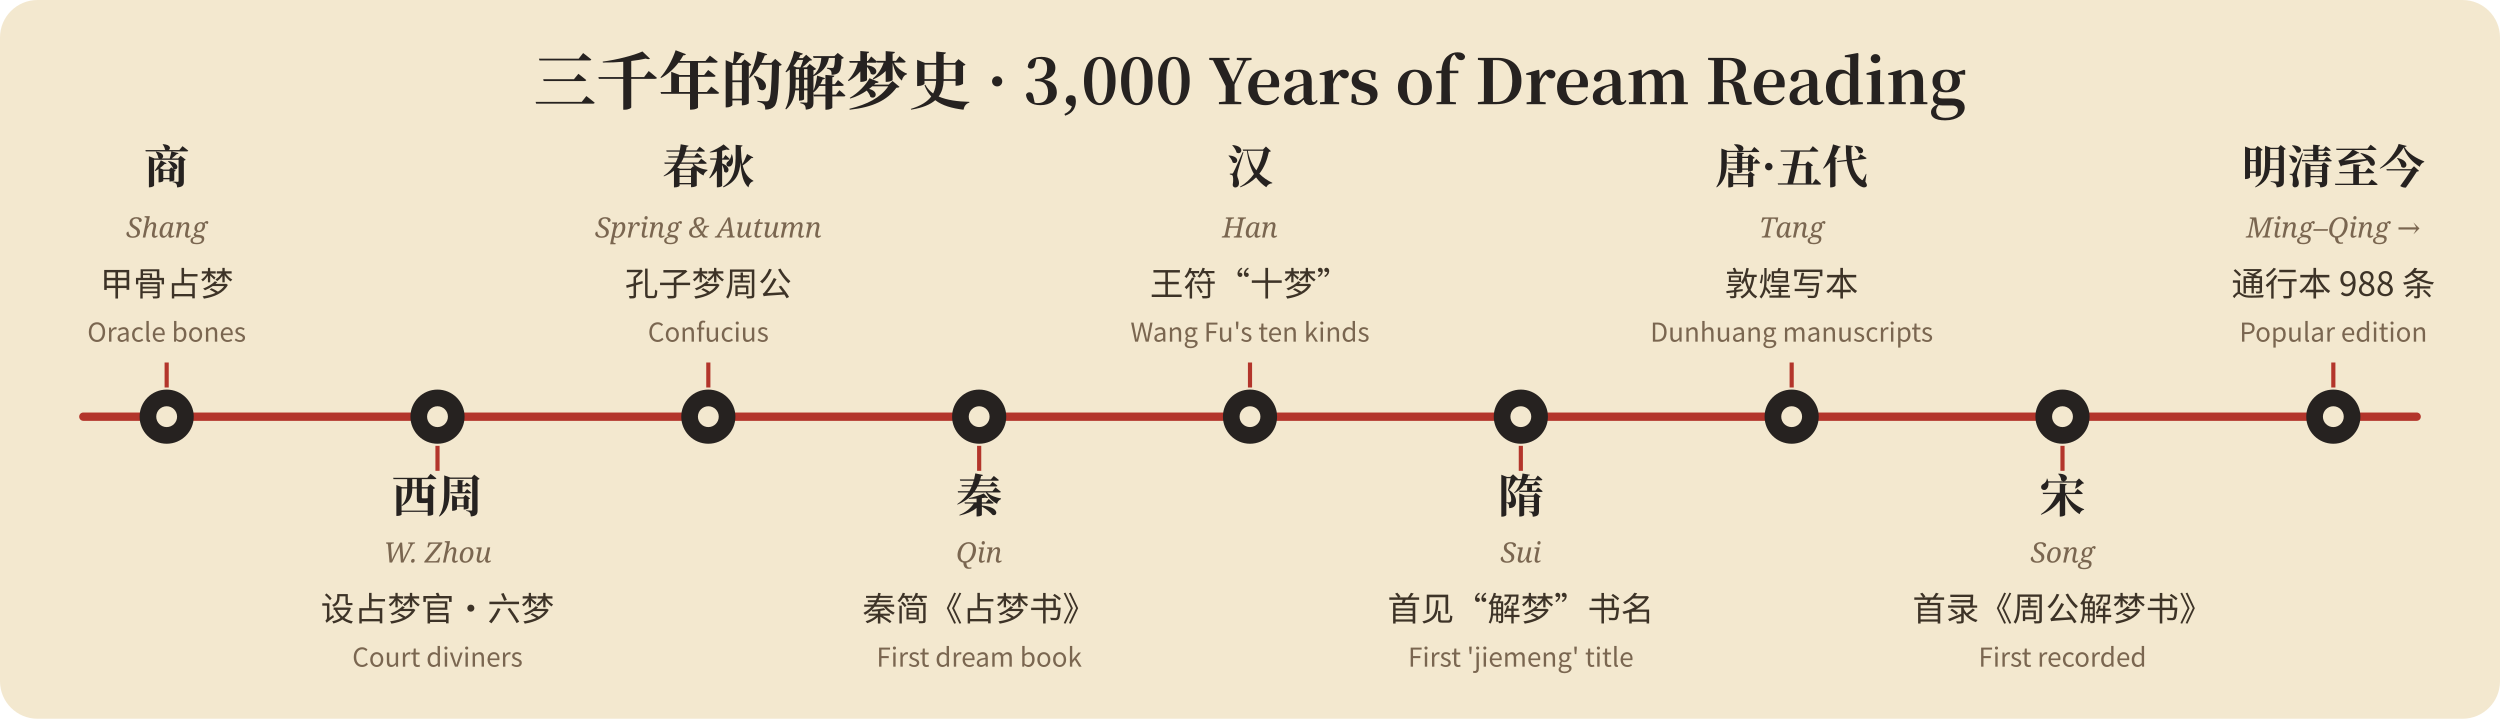
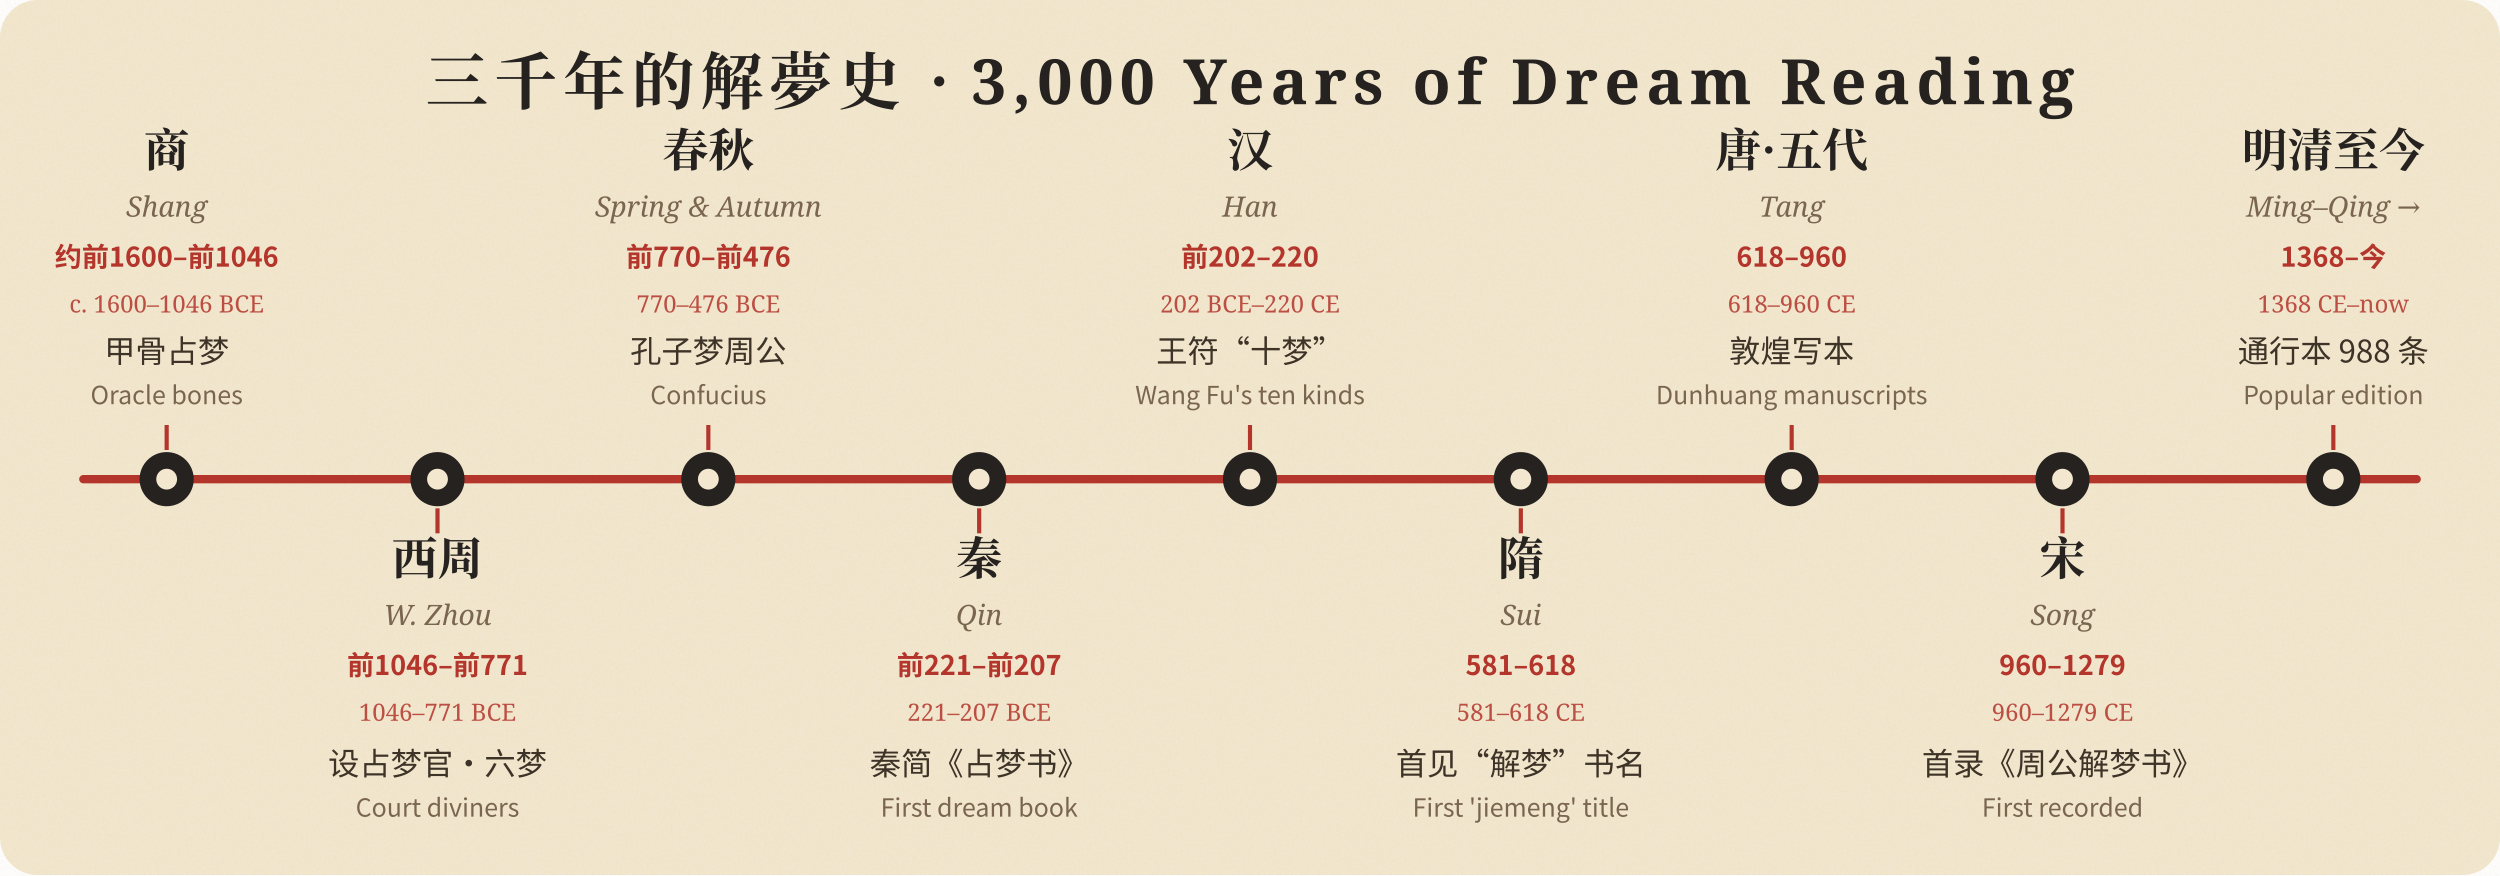
- <svg xmlns="http://www.w3.org/2000/svg" viewBox="0 0 1200 345" width="1200" height="345">
-   <rect width="1200" height="345" rx="18" fill="#f3e8cf" />
-   <text x="600.0" y="50" text-anchor="middle" font-family="'Noto Serif CJK SC','Noto Serif CJK TC','Songti SC','STSong','SimSun',serif" font-size="30" font-weight="700" fill="#262220">三千年的解梦史 · 3,000 Years of Dream Reading</text>
-   <line x1="40" y1="200" x2="1160" y2="200" stroke="#b3352b" stroke-width="4" stroke-linecap="round" />
-   <circle cx="80.0" cy="200" r="13" fill="#262220" />
-   <circle cx="80.0" cy="200" r="5" fill="#f3e8cf" />
-   <line x1="80.0" y1="174" x2="80.0" y2="186" stroke="#b3352b" stroke-width="2" />
-   <text x="80.0" y="88" text-anchor="middle" font-family="'Noto Serif CJK SC','Noto Serif CJK TC','Songti SC','STSong','SimSun',serif" font-size="22" font-weight="700" fill="#262220">商</text>
-   <text x="80.0" y="114" text-anchor="middle" font-family="Georgia,serif" font-size="13.5" font-style="italic" fill="#7a6650">Shang</text>
-   <text x="80.0" y="142" text-anchor="middle" font-family="'Noto Sans CJK SC','Noto Sans CJK TC','PingFang SC','Microsoft YaHei',sans-serif" font-size="16" fill="#3d3327">甲骨占梦</text>
-   <text x="80.0" y="164" text-anchor="middle" font-family="'Noto Sans CJK SC','Noto Sans CJK TC','PingFang SC','Microsoft YaHei',sans-serif" font-size="12.5" fill="#7a6650">Oracle bones</text>
-   <circle cx="210.0" cy="200" r="13" fill="#262220" />
-   <circle cx="210.0" cy="200" r="5" fill="#f3e8cf" />
-   <line x1="210.0" y1="214" x2="210.0" y2="226" stroke="#b3352b" stroke-width="2" />
-   <text x="210.0" y="246" text-anchor="middle" font-family="'Noto Serif CJK SC','Noto Serif CJK TC','Songti SC','STSong','SimSun',serif" font-size="22" font-weight="700" fill="#262220">西周</text>
-   <text x="210.0" y="270" text-anchor="middle" font-family="Georgia,serif" font-size="13.5" font-style="italic" fill="#7a6650">W. Zhou</text>
-   <text x="210.0" y="298" text-anchor="middle" font-family="'Noto Sans CJK SC','Noto Sans CJK TC','PingFang SC','Microsoft YaHei',sans-serif" font-size="16" fill="#3d3327">设占梦官·六梦</text>
-   <text x="210.0" y="320" text-anchor="middle" font-family="'Noto Sans CJK SC','Noto Sans CJK TC','PingFang SC','Microsoft YaHei',sans-serif" font-size="12.5" fill="#7a6650">Court diviners</text>
-   <circle cx="340.0" cy="200" r="13" fill="#262220" />
-   <circle cx="340.0" cy="200" r="5" fill="#f3e8cf" />
-   <line x1="340.0" y1="174" x2="340.0" y2="186" stroke="#b3352b" stroke-width="2" />
-   <text x="340.0" y="88" text-anchor="middle" font-family="'Noto Serif CJK SC','Noto Serif CJK TC','Songti SC','STSong','SimSun',serif" font-size="22" font-weight="700" fill="#262220">春秋</text>
-   <text x="340.0" y="114" text-anchor="middle" font-family="Georgia,serif" font-size="13.5" font-style="italic" fill="#7a6650">Spring &amp; Autumn</text>
-   <text x="340.0" y="142" text-anchor="middle" font-family="'Noto Sans CJK SC','Noto Sans CJK TC','PingFang SC','Microsoft YaHei',sans-serif" font-size="16" fill="#3d3327">孔子梦周公</text>
-   <text x="340.0" y="164" text-anchor="middle" font-family="'Noto Sans CJK SC','Noto Sans CJK TC','PingFang SC','Microsoft YaHei',sans-serif" font-size="12.5" fill="#7a6650">Confucius</text>
-   <circle cx="470.0" cy="200" r="13" fill="#262220" />
-   <circle cx="470.0" cy="200" r="5" fill="#f3e8cf" />
-   <line x1="470.0" y1="214" x2="470.0" y2="226" stroke="#b3352b" stroke-width="2" />
-   <text x="470.0" y="246" text-anchor="middle" font-family="'Noto Serif CJK SC','Noto Serif CJK TC','Songti SC','STSong','SimSun',serif" font-size="22" font-weight="700" fill="#262220">秦</text>
-   <text x="470.0" y="270" text-anchor="middle" font-family="Georgia,serif" font-size="13.5" font-style="italic" fill="#7a6650">Qin</text>
-   <text x="470.0" y="298" text-anchor="middle" font-family="'Noto Sans CJK SC','Noto Sans CJK TC','PingFang SC','Microsoft YaHei',sans-serif" font-size="16" fill="#3d3327">秦简《占梦书》</text>
-   <text x="470.0" y="320" text-anchor="middle" font-family="'Noto Sans CJK SC','Noto Sans CJK TC','PingFang SC','Microsoft YaHei',sans-serif" font-size="12.5" fill="#7a6650">First dream book</text>
-   <circle cx="600.0" cy="200" r="13" fill="#262220" />
-   <circle cx="600.0" cy="200" r="5" fill="#f3e8cf" />
-   <line x1="600.0" y1="174" x2="600.0" y2="186" stroke="#b3352b" stroke-width="2" />
-   <text x="600.0" y="88" text-anchor="middle" font-family="'Noto Serif CJK SC','Noto Serif CJK TC','Songti SC','STSong','SimSun',serif" font-size="22" font-weight="700" fill="#262220">汉</text>
-   <text x="600.0" y="114" text-anchor="middle" font-family="Georgia,serif" font-size="13.5" font-style="italic" fill="#7a6650">Han</text>
-   <text x="600.0" y="142" text-anchor="middle" font-family="'Noto Sans CJK SC','Noto Sans CJK TC','PingFang SC','Microsoft YaHei',sans-serif" font-size="16" fill="#3d3327">王符“十梦”</text>
-   <text x="600.0" y="164" text-anchor="middle" font-family="'Noto Sans CJK SC','Noto Sans CJK TC','PingFang SC','Microsoft YaHei',sans-serif" font-size="12.5" fill="#7a6650">Wang Fu's ten kinds</text>
-   <circle cx="730.0" cy="200" r="13" fill="#262220" />
-   <circle cx="730.0" cy="200" r="5" fill="#f3e8cf" />
-   <line x1="730.0" y1="214" x2="730.0" y2="226" stroke="#b3352b" stroke-width="2" />
-   <text x="730.0" y="246" text-anchor="middle" font-family="'Noto Serif CJK SC','Noto Serif CJK TC','Songti SC','STSong','SimSun',serif" font-size="22" font-weight="700" fill="#262220">隋</text>
-   <text x="730.0" y="270" text-anchor="middle" font-family="Georgia,serif" font-size="13.5" font-style="italic" fill="#7a6650">Sui</text>
-   <text x="730.0" y="298" text-anchor="middle" font-family="'Noto Sans CJK SC','Noto Sans CJK TC','PingFang SC','Microsoft YaHei',sans-serif" font-size="16" fill="#3d3327">首见“解梦”书名</text>
-   <text x="730.0" y="320" text-anchor="middle" font-family="'Noto Sans CJK SC','Noto Sans CJK TC','PingFang SC','Microsoft YaHei',sans-serif" font-size="12.5" fill="#7a6650">First 'jiemeng' title</text>
-   <circle cx="860.0" cy="200" r="13" fill="#262220" />
-   <circle cx="860.0" cy="200" r="5" fill="#f3e8cf" />
-   <line x1="860.0" y1="174" x2="860.0" y2="186" stroke="#b3352b" stroke-width="2" />
-   <text x="860.0" y="88" text-anchor="middle" font-family="'Noto Serif CJK SC','Noto Serif CJK TC','Songti SC','STSong','SimSun',serif" font-size="22" font-weight="700" fill="#262220">唐·五代</text>
-   <text x="860.0" y="114" text-anchor="middle" font-family="Georgia,serif" font-size="13.5" font-style="italic" fill="#7a6650">Tang</text>
-   <text x="860.0" y="142" text-anchor="middle" font-family="'Noto Sans CJK SC','Noto Sans CJK TC','PingFang SC','Microsoft YaHei',sans-serif" font-size="16" fill="#3d3327">敦煌写本</text>
-   <text x="860.0" y="164" text-anchor="middle" font-family="'Noto Sans CJK SC','Noto Sans CJK TC','PingFang SC','Microsoft YaHei',sans-serif" font-size="12.5" fill="#7a6650">Dunhuang manuscripts</text>
-   <circle cx="990.0" cy="200" r="13" fill="#262220" />
-   <circle cx="990.0" cy="200" r="5" fill="#f3e8cf" />
-   <line x1="990.0" y1="214" x2="990.0" y2="226" stroke="#b3352b" stroke-width="2" />
-   <text x="990.0" y="246" text-anchor="middle" font-family="'Noto Serif CJK SC','Noto Serif CJK TC','Songti SC','STSong','SimSun',serif" font-size="22" font-weight="700" fill="#262220">宋</text>
-   <text x="990.0" y="270" text-anchor="middle" font-family="Georgia,serif" font-size="13.5" font-style="italic" fill="#7a6650">Song</text>
-   <text x="990.0" y="298" text-anchor="middle" font-family="'Noto Sans CJK SC','Noto Sans CJK TC','PingFang SC','Microsoft YaHei',sans-serif" font-size="16" fill="#3d3327">首录《周公解梦书》</text>
-   <text x="990.0" y="320" text-anchor="middle" font-family="'Noto Sans CJK SC','Noto Sans CJK TC','PingFang SC','Microsoft YaHei',sans-serif" font-size="12.5" fill="#7a6650">First recorded</text>
-   <circle cx="1120.0" cy="200" r="13" fill="#262220" />
-   <circle cx="1120.0" cy="200" r="5" fill="#f3e8cf" />
-   <line x1="1120.0" y1="174" x2="1120.0" y2="186" stroke="#b3352b" stroke-width="2" />
-   <text x="1120.0" y="88" text-anchor="middle" font-family="'Noto Serif CJK SC','Noto Serif CJK TC','Songti SC','STSong','SimSun',serif" font-size="22" font-weight="700" fill="#262220">明清至今</text>
-   <text x="1120.0" y="114" text-anchor="middle" font-family="Georgia,serif" font-size="13.5" font-style="italic" fill="#7a6650">Ming–Qing →</text>
-   <text x="1120.0" y="142" text-anchor="middle" font-family="'Noto Sans CJK SC','Noto Sans CJK TC','PingFang SC','Microsoft YaHei',sans-serif" font-size="16" fill="#3d3327">通行本 988 条</text>
-   <text x="1120.0" y="164" text-anchor="middle" font-family="'Noto Sans CJK SC','Noto Sans CJK TC','PingFang SC','Microsoft YaHei',sans-serif" font-size="12.5" fill="#7a6650">Popular edition</text>
+ <svg xmlns="http://www.w3.org/2000/svg" viewBox="0 0 1200 420" width="1200" height="420">
+   <defs>
+     <filter id="grain">
+       <feTurbulence type="fractalNoise" baseFrequency="0.8" numOctaves="3" seed="4" />
+       <feColorMatrix type="matrix" values="0 0 0 0 0.45  0 0 0 0 0.35  0 0 0 0 0.2  0 0 0 0.08 0" />
+     </filter>
+   </defs>
+   <rect width="1200" height="420" rx="18" fill="#f3e8cf" />
+   <rect width="1200" height="420" rx="18" filter="url(#grain)" />
+   <text x="600.0" y="50" text-anchor="middle" font-family="'Noto Serif CJK TC','Noto Serif CJK SC',serif" font-size="30" font-weight="900" fill="#262220" letter-spacing="3">三千年的解夢史 · <tspan font-family="Georgia,serif" font-weight="700">3,000 Years of Dream Reading</tspan>
+   </text>
+   <line x1="40" y1="230" x2="1160" y2="230" stroke="#b3352b" stroke-width="4" stroke-linecap="round" />
+   <circle cx="80.0" cy="230" r="13" fill="#262220" />
+   <circle cx="80.0" cy="230" r="5" fill="#f3e8cf" />
+   <line x1="80.0" y1="204" x2="80.0" y2="216" stroke="#b3352b" stroke-width="2" />
+   <text x="80.0" y="80" text-anchor="middle" font-family="'Noto Serif CJK SC','Noto Serif CJK TC',serif" font-size="22" font-weight="900" fill="#262220">商</text>
+   <text x="80.0" y="104" text-anchor="middle" font-family="Georgia,serif" font-size="13.5" font-style="italic" fill="#7a6650">Shang</text>
+   <text x="80.0" y="128" text-anchor="middle" font-family="'Noto Sans CJK SC','Noto Sans CJK TC',sans-serif" font-size="13" font-weight="700" fill="#b3352b">约前1600–前1046</text>
+   <text x="80.0" y="150" text-anchor="middle" font-family="Georgia,serif" font-size="11.5" fill="#b3352b" opacity=".85">c. 1600–1046 BCE</text>
+   <text x="80.0" y="174" text-anchor="middle" font-family="'Noto Sans CJK SC','Noto Sans CJK TC',sans-serif" font-size="15" fill="#3d3327">甲骨占梦</text>
+   <text x="80.0" y="194" text-anchor="middle" font-family="'Noto Sans CJK SC','Noto Sans CJK TC',sans-serif" font-size="12" fill="#7a6650">Oracle bones</text>
+   <circle cx="210.0" cy="230" r="13" fill="#262220" />
+   <circle cx="210.0" cy="230" r="5" fill="#f3e8cf" />
+   <line x1="210.0" y1="244" x2="210.0" y2="256" stroke="#b3352b" stroke-width="2" />
+   <text x="210.0" y="276" text-anchor="middle" font-family="'Noto Serif CJK SC','Noto Serif CJK TC',serif" font-size="22" font-weight="900" fill="#262220">西周</text>
+   <text x="210.0" y="300" text-anchor="middle" font-family="Georgia,serif" font-size="13.5" font-style="italic" fill="#7a6650">W. Zhou</text>
+   <text x="210.0" y="324" text-anchor="middle" font-family="'Noto Sans CJK SC','Noto Sans CJK TC',sans-serif" font-size="13" font-weight="700" fill="#b3352b">前1046–前771</text>
+   <text x="210.0" y="346" text-anchor="middle" font-family="Georgia,serif" font-size="11.5" fill="#b3352b" opacity=".85">1046–771 BCE</text>
+   <text x="210.0" y="372" text-anchor="middle" font-family="'Noto Sans CJK SC','Noto Sans CJK TC',sans-serif" font-size="15" fill="#3d3327">设占梦官·六梦</text>
+   <text x="210.0" y="392" text-anchor="middle" font-family="'Noto Sans CJK SC','Noto Sans CJK TC',sans-serif" font-size="12" fill="#7a6650">Court diviners</text>
+   <circle cx="340.0" cy="230" r="13" fill="#262220" />
+   <circle cx="340.0" cy="230" r="5" fill="#f3e8cf" />
+   <line x1="340.0" y1="204" x2="340.0" y2="216" stroke="#b3352b" stroke-width="2" />
+   <text x="340.0" y="80" text-anchor="middle" font-family="'Noto Serif CJK SC','Noto Serif CJK TC',serif" font-size="22" font-weight="900" fill="#262220">春秋</text>
+   <text x="340.0" y="104" text-anchor="middle" font-family="Georgia,serif" font-size="13.5" font-style="italic" fill="#7a6650">Spring &amp; Autumn</text>
+   <text x="340.0" y="128" text-anchor="middle" font-family="'Noto Sans CJK SC','Noto Sans CJK TC',sans-serif" font-size="13" font-weight="700" fill="#b3352b">前770–前476</text>
+   <text x="340.0" y="150" text-anchor="middle" font-family="Georgia,serif" font-size="11.5" fill="#b3352b" opacity=".85">770–476 BCE</text>
+   <text x="340.0" y="174" text-anchor="middle" font-family="'Noto Sans CJK SC','Noto Sans CJK TC',sans-serif" font-size="15" fill="#3d3327">孔子梦周公</text>
+   <text x="340.0" y="194" text-anchor="middle" font-family="'Noto Sans CJK SC','Noto Sans CJK TC',sans-serif" font-size="12" fill="#7a6650">Confucius</text>
+   <circle cx="470.0" cy="230" r="13" fill="#262220" />
+   <circle cx="470.0" cy="230" r="5" fill="#f3e8cf" />
+   <line x1="470.0" y1="244" x2="470.0" y2="256" stroke="#b3352b" stroke-width="2" />
+   <text x="470.0" y="276" text-anchor="middle" font-family="'Noto Serif CJK SC','Noto Serif CJK TC',serif" font-size="22" font-weight="900" fill="#262220">秦</text>
+   <text x="470.0" y="300" text-anchor="middle" font-family="Georgia,serif" font-size="13.5" font-style="italic" fill="#7a6650">Qin</text>
+   <text x="470.0" y="324" text-anchor="middle" font-family="'Noto Sans CJK SC','Noto Sans CJK TC',sans-serif" font-size="13" font-weight="700" fill="#b3352b">前221–前207</text>
+   <text x="470.0" y="346" text-anchor="middle" font-family="Georgia,serif" font-size="11.5" fill="#b3352b" opacity=".85">221–207 BCE</text>
+   <text x="470.0" y="372" text-anchor="middle" font-family="'Noto Sans CJK SC','Noto Sans CJK TC',sans-serif" font-size="15" fill="#3d3327">秦简《占梦书》</text>
+   <text x="470.0" y="392" text-anchor="middle" font-family="'Noto Sans CJK SC','Noto Sans CJK TC',sans-serif" font-size="12" fill="#7a6650">First dream book</text>
+   <circle cx="600.0" cy="230" r="13" fill="#262220" />
+   <circle cx="600.0" cy="230" r="5" fill="#f3e8cf" />
+   <line x1="600.0" y1="204" x2="600.0" y2="216" stroke="#b3352b" stroke-width="2" />
+   <text x="600.0" y="80" text-anchor="middle" font-family="'Noto Serif CJK SC','Noto Serif CJK TC',serif" font-size="22" font-weight="900" fill="#262220">汉</text>
+   <text x="600.0" y="104" text-anchor="middle" font-family="Georgia,serif" font-size="13.5" font-style="italic" fill="#7a6650">Han</text>
+   <text x="600.0" y="128" text-anchor="middle" font-family="'Noto Sans CJK SC','Noto Sans CJK TC',sans-serif" font-size="13" font-weight="700" fill="#b3352b">前202–220</text>
+   <text x="600.0" y="150" text-anchor="middle" font-family="Georgia,serif" font-size="11.5" fill="#b3352b" opacity=".85">202 BCE–220 CE</text>
+   <text x="600.0" y="174" text-anchor="middle" font-family="'Noto Sans CJK SC','Noto Sans CJK TC',sans-serif" font-size="15" fill="#3d3327">王符“十梦”</text>
+   <text x="600.0" y="194" text-anchor="middle" font-family="'Noto Sans CJK SC','Noto Sans CJK TC',sans-serif" font-size="12" fill="#7a6650">Wang Fu's ten kinds</text>
+   <circle cx="730.0" cy="230" r="13" fill="#262220" />
+   <circle cx="730.0" cy="230" r="5" fill="#f3e8cf" />
+   <line x1="730.0" y1="244" x2="730.0" y2="256" stroke="#b3352b" stroke-width="2" />
+   <text x="730.0" y="276" text-anchor="middle" font-family="'Noto Serif CJK SC','Noto Serif CJK TC',serif" font-size="22" font-weight="900" fill="#262220">隋</text>
+   <text x="730.0" y="300" text-anchor="middle" font-family="Georgia,serif" font-size="13.5" font-style="italic" fill="#7a6650">Sui</text>
+   <text x="730.0" y="324" text-anchor="middle" font-family="'Noto Sans CJK SC','Noto Sans CJK TC',sans-serif" font-size="13" font-weight="700" fill="#b3352b">581–618</text>
+   <text x="730.0" y="346" text-anchor="middle" font-family="Georgia,serif" font-size="11.5" fill="#b3352b" opacity=".85">581–618 CE</text>
+   <text x="730.0" y="372" text-anchor="middle" font-family="'Noto Sans CJK SC','Noto Sans CJK TC',sans-serif" font-size="15" fill="#3d3327">首见“解梦”书名</text>
+   <text x="730.0" y="392" text-anchor="middle" font-family="'Noto Sans CJK SC','Noto Sans CJK TC',sans-serif" font-size="12" fill="#7a6650">First 'jiemeng' title</text>
+   <circle cx="860.0" cy="230" r="13" fill="#262220" />
+   <circle cx="860.0" cy="230" r="5" fill="#f3e8cf" />
+   <line x1="860.0" y1="204" x2="860.0" y2="216" stroke="#b3352b" stroke-width="2" />
+   <text x="860.0" y="80" text-anchor="middle" font-family="'Noto Serif CJK SC','Noto Serif CJK TC',serif" font-size="22" font-weight="900" fill="#262220">唐·五代</text>
+   <text x="860.0" y="104" text-anchor="middle" font-family="Georgia,serif" font-size="13.5" font-style="italic" fill="#7a6650">Tang</text>
+   <text x="860.0" y="128" text-anchor="middle" font-family="'Noto Sans CJK SC','Noto Sans CJK TC',sans-serif" font-size="13" font-weight="700" fill="#b3352b">618–960</text>
+   <text x="860.0" y="150" text-anchor="middle" font-family="Georgia,serif" font-size="11.5" fill="#b3352b" opacity=".85">618–960 CE</text>
+   <text x="860.0" y="174" text-anchor="middle" font-family="'Noto Sans CJK SC','Noto Sans CJK TC',sans-serif" font-size="15" fill="#3d3327">敦煌写本</text>
+   <text x="860.0" y="194" text-anchor="middle" font-family="'Noto Sans CJK SC','Noto Sans CJK TC',sans-serif" font-size="12" fill="#7a6650">Dunhuang manuscripts</text>
+   <circle cx="990.0" cy="230" r="13" fill="#262220" />
+   <circle cx="990.0" cy="230" r="5" fill="#f3e8cf" />
+   <line x1="990.0" y1="244" x2="990.0" y2="256" stroke="#b3352b" stroke-width="2" />
+   <text x="990.0" y="276" text-anchor="middle" font-family="'Noto Serif CJK SC','Noto Serif CJK TC',serif" font-size="22" font-weight="900" fill="#262220">宋</text>
+   <text x="990.0" y="300" text-anchor="middle" font-family="Georgia,serif" font-size="13.5" font-style="italic" fill="#7a6650">Song</text>
+   <text x="990.0" y="324" text-anchor="middle" font-family="'Noto Sans CJK SC','Noto Sans CJK TC',sans-serif" font-size="13" font-weight="700" fill="#b3352b">960–1279</text>
+   <text x="990.0" y="346" text-anchor="middle" font-family="Georgia,serif" font-size="11.5" fill="#b3352b" opacity=".85">960–1279 CE</text>
+   <text x="990.0" y="372" text-anchor="middle" font-family="'Noto Sans CJK SC','Noto Sans CJK TC',sans-serif" font-size="15" fill="#3d3327">首录《周公解梦书》</text>
+   <text x="990.0" y="392" text-anchor="middle" font-family="'Noto Sans CJK SC','Noto Sans CJK TC',sans-serif" font-size="12" fill="#7a6650">First recorded</text>
+   <circle cx="1120.0" cy="230" r="13" fill="#262220" />
+   <circle cx="1120.0" cy="230" r="5" fill="#f3e8cf" />
+   <line x1="1120.0" y1="204" x2="1120.0" y2="216" stroke="#b3352b" stroke-width="2" />
+   <text x="1120.0" y="80" text-anchor="middle" font-family="'Noto Serif CJK SC','Noto Serif CJK TC',serif" font-size="22" font-weight="900" fill="#262220">明清至今</text>
+   <text x="1120.0" y="104" text-anchor="middle" font-family="Georgia,serif" font-size="13.5" font-style="italic" fill="#7a6650">Ming–Qing →</text>
+   <text x="1120.0" y="128" text-anchor="middle" font-family="'Noto Sans CJK SC','Noto Sans CJK TC',sans-serif" font-size="13" font-weight="700" fill="#b3352b">1368–今</text>
+   <text x="1120.0" y="150" text-anchor="middle" font-family="Georgia,serif" font-size="11.5" fill="#b3352b" opacity=".85">1368 CE–now</text>
+   <text x="1120.0" y="174" text-anchor="middle" font-family="'Noto Sans CJK SC','Noto Sans CJK TC',sans-serif" font-size="15" fill="#3d3327">通行本 988 条</text>
+   <text x="1120.0" y="194" text-anchor="middle" font-family="'Noto Sans CJK SC','Noto Sans CJK TC',sans-serif" font-size="12" fill="#7a6650">Popular edition</text>
</svg>
